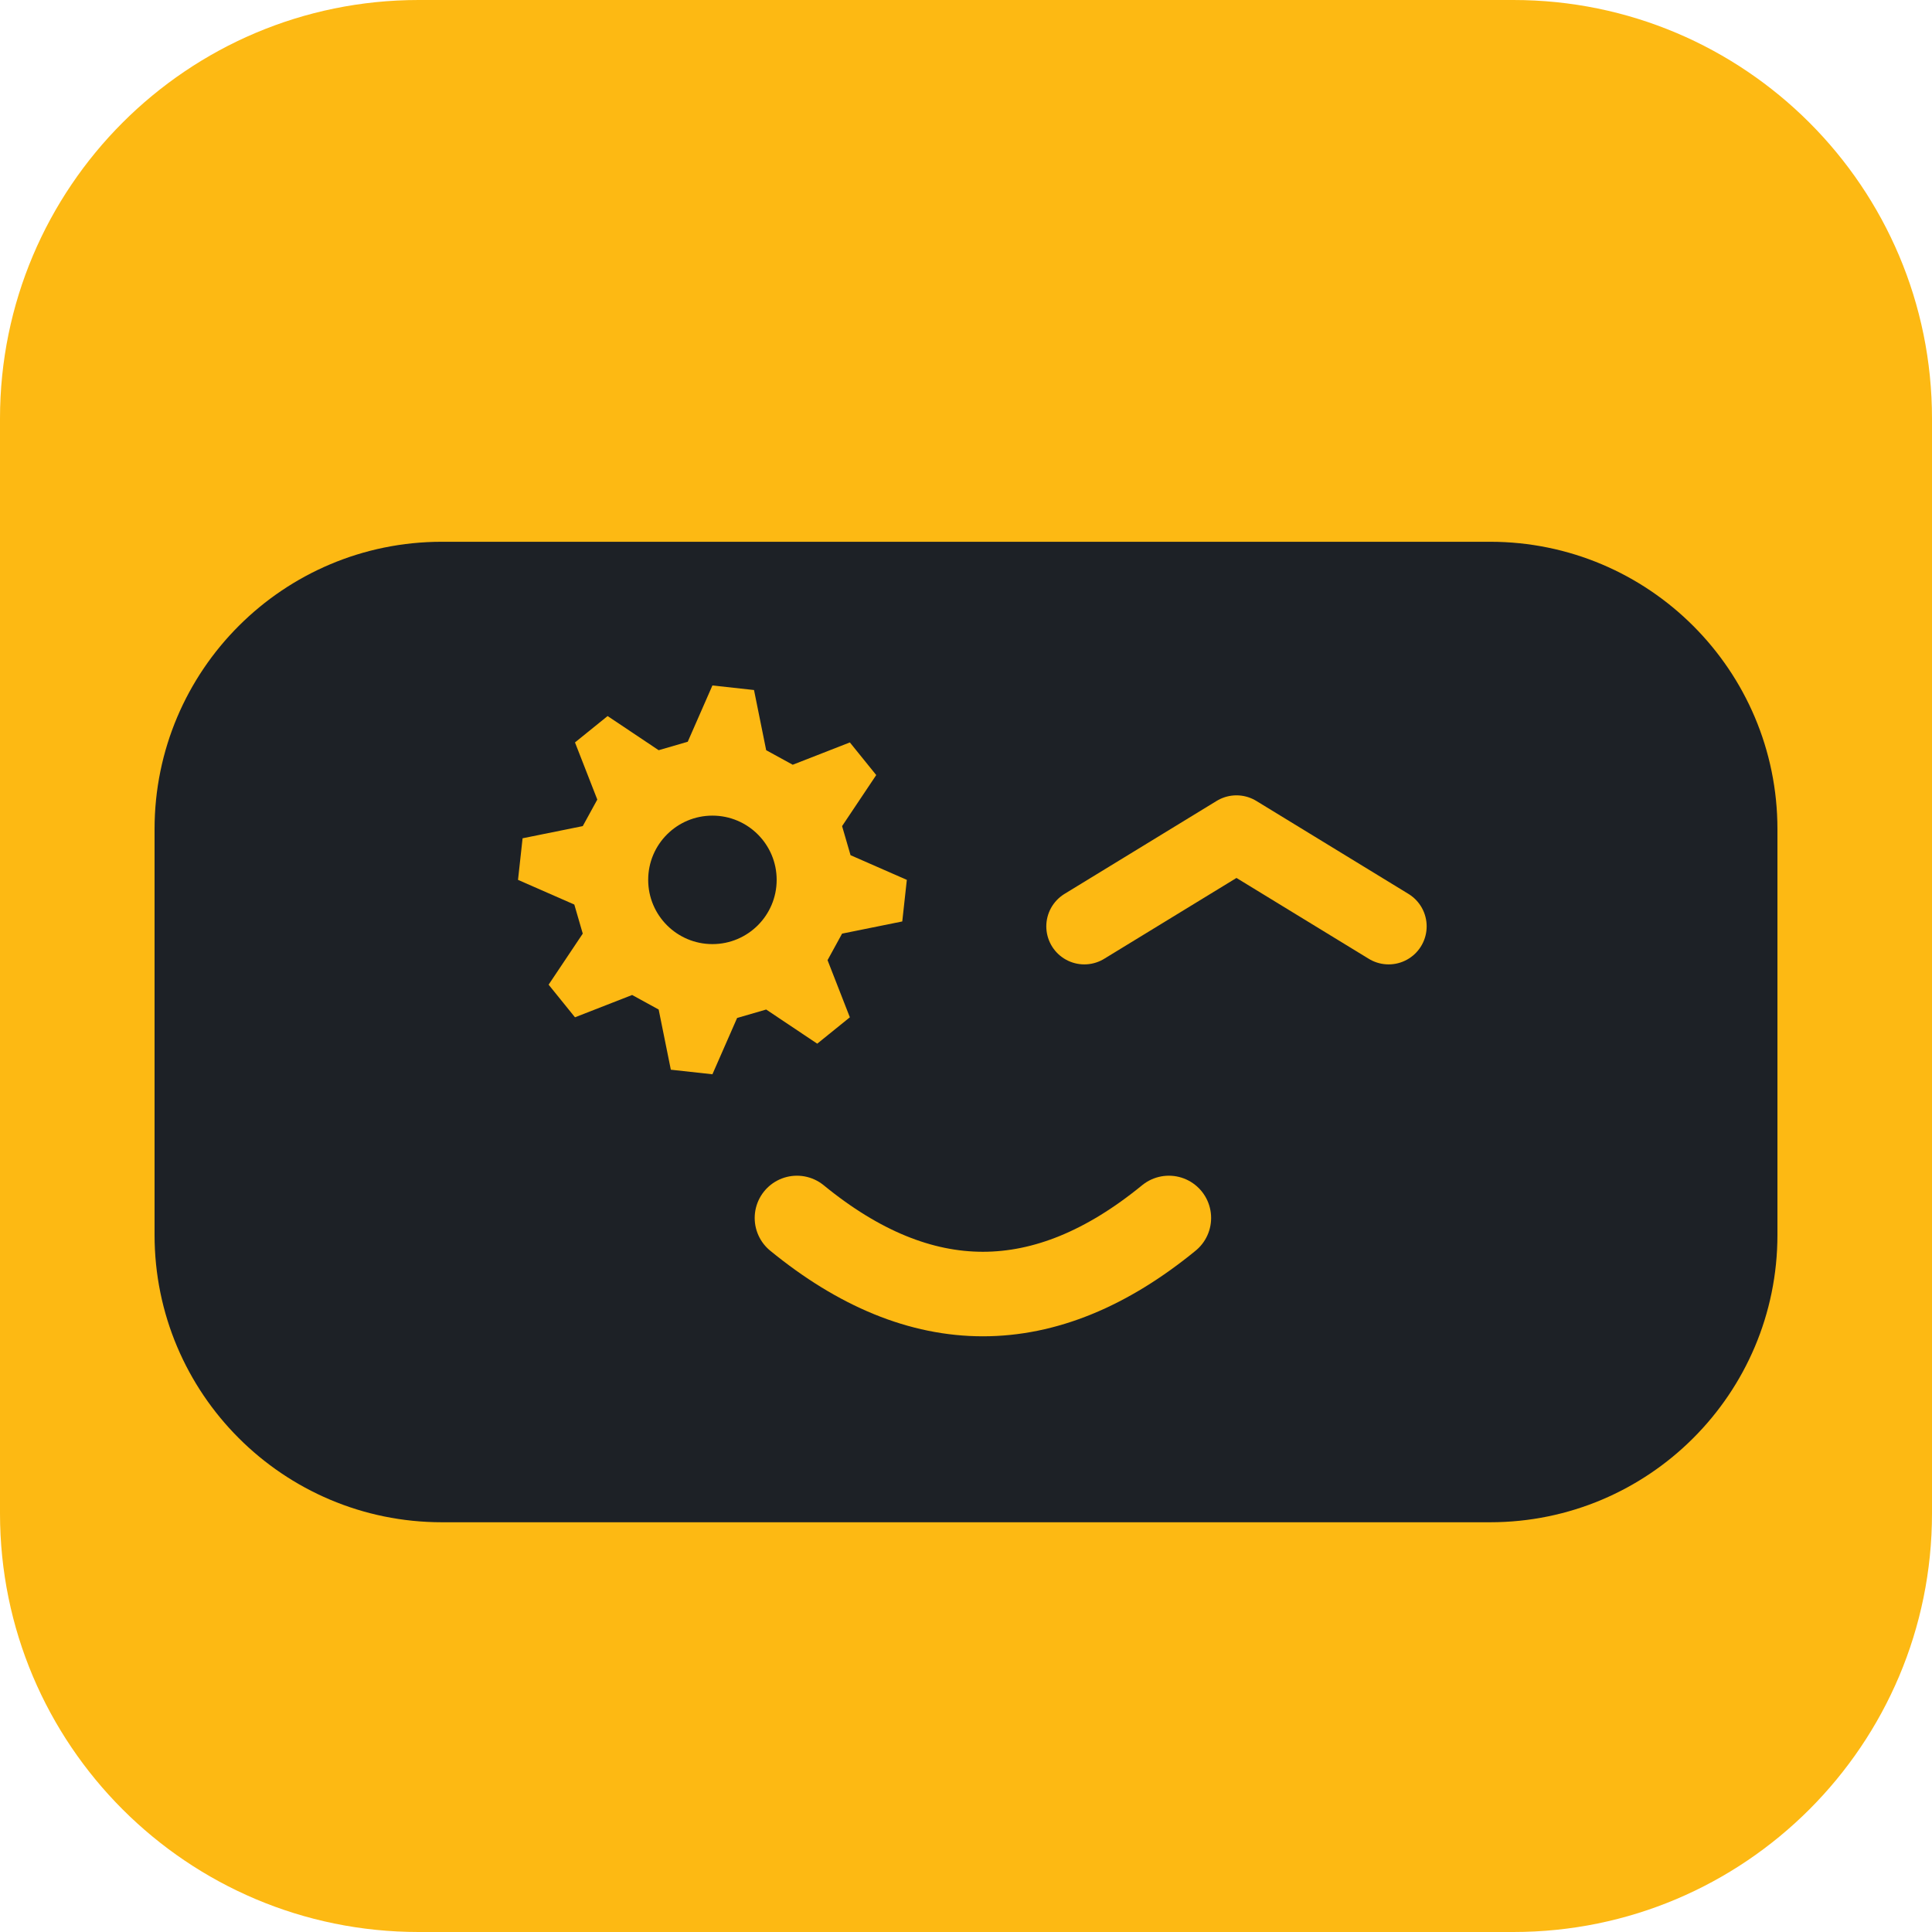
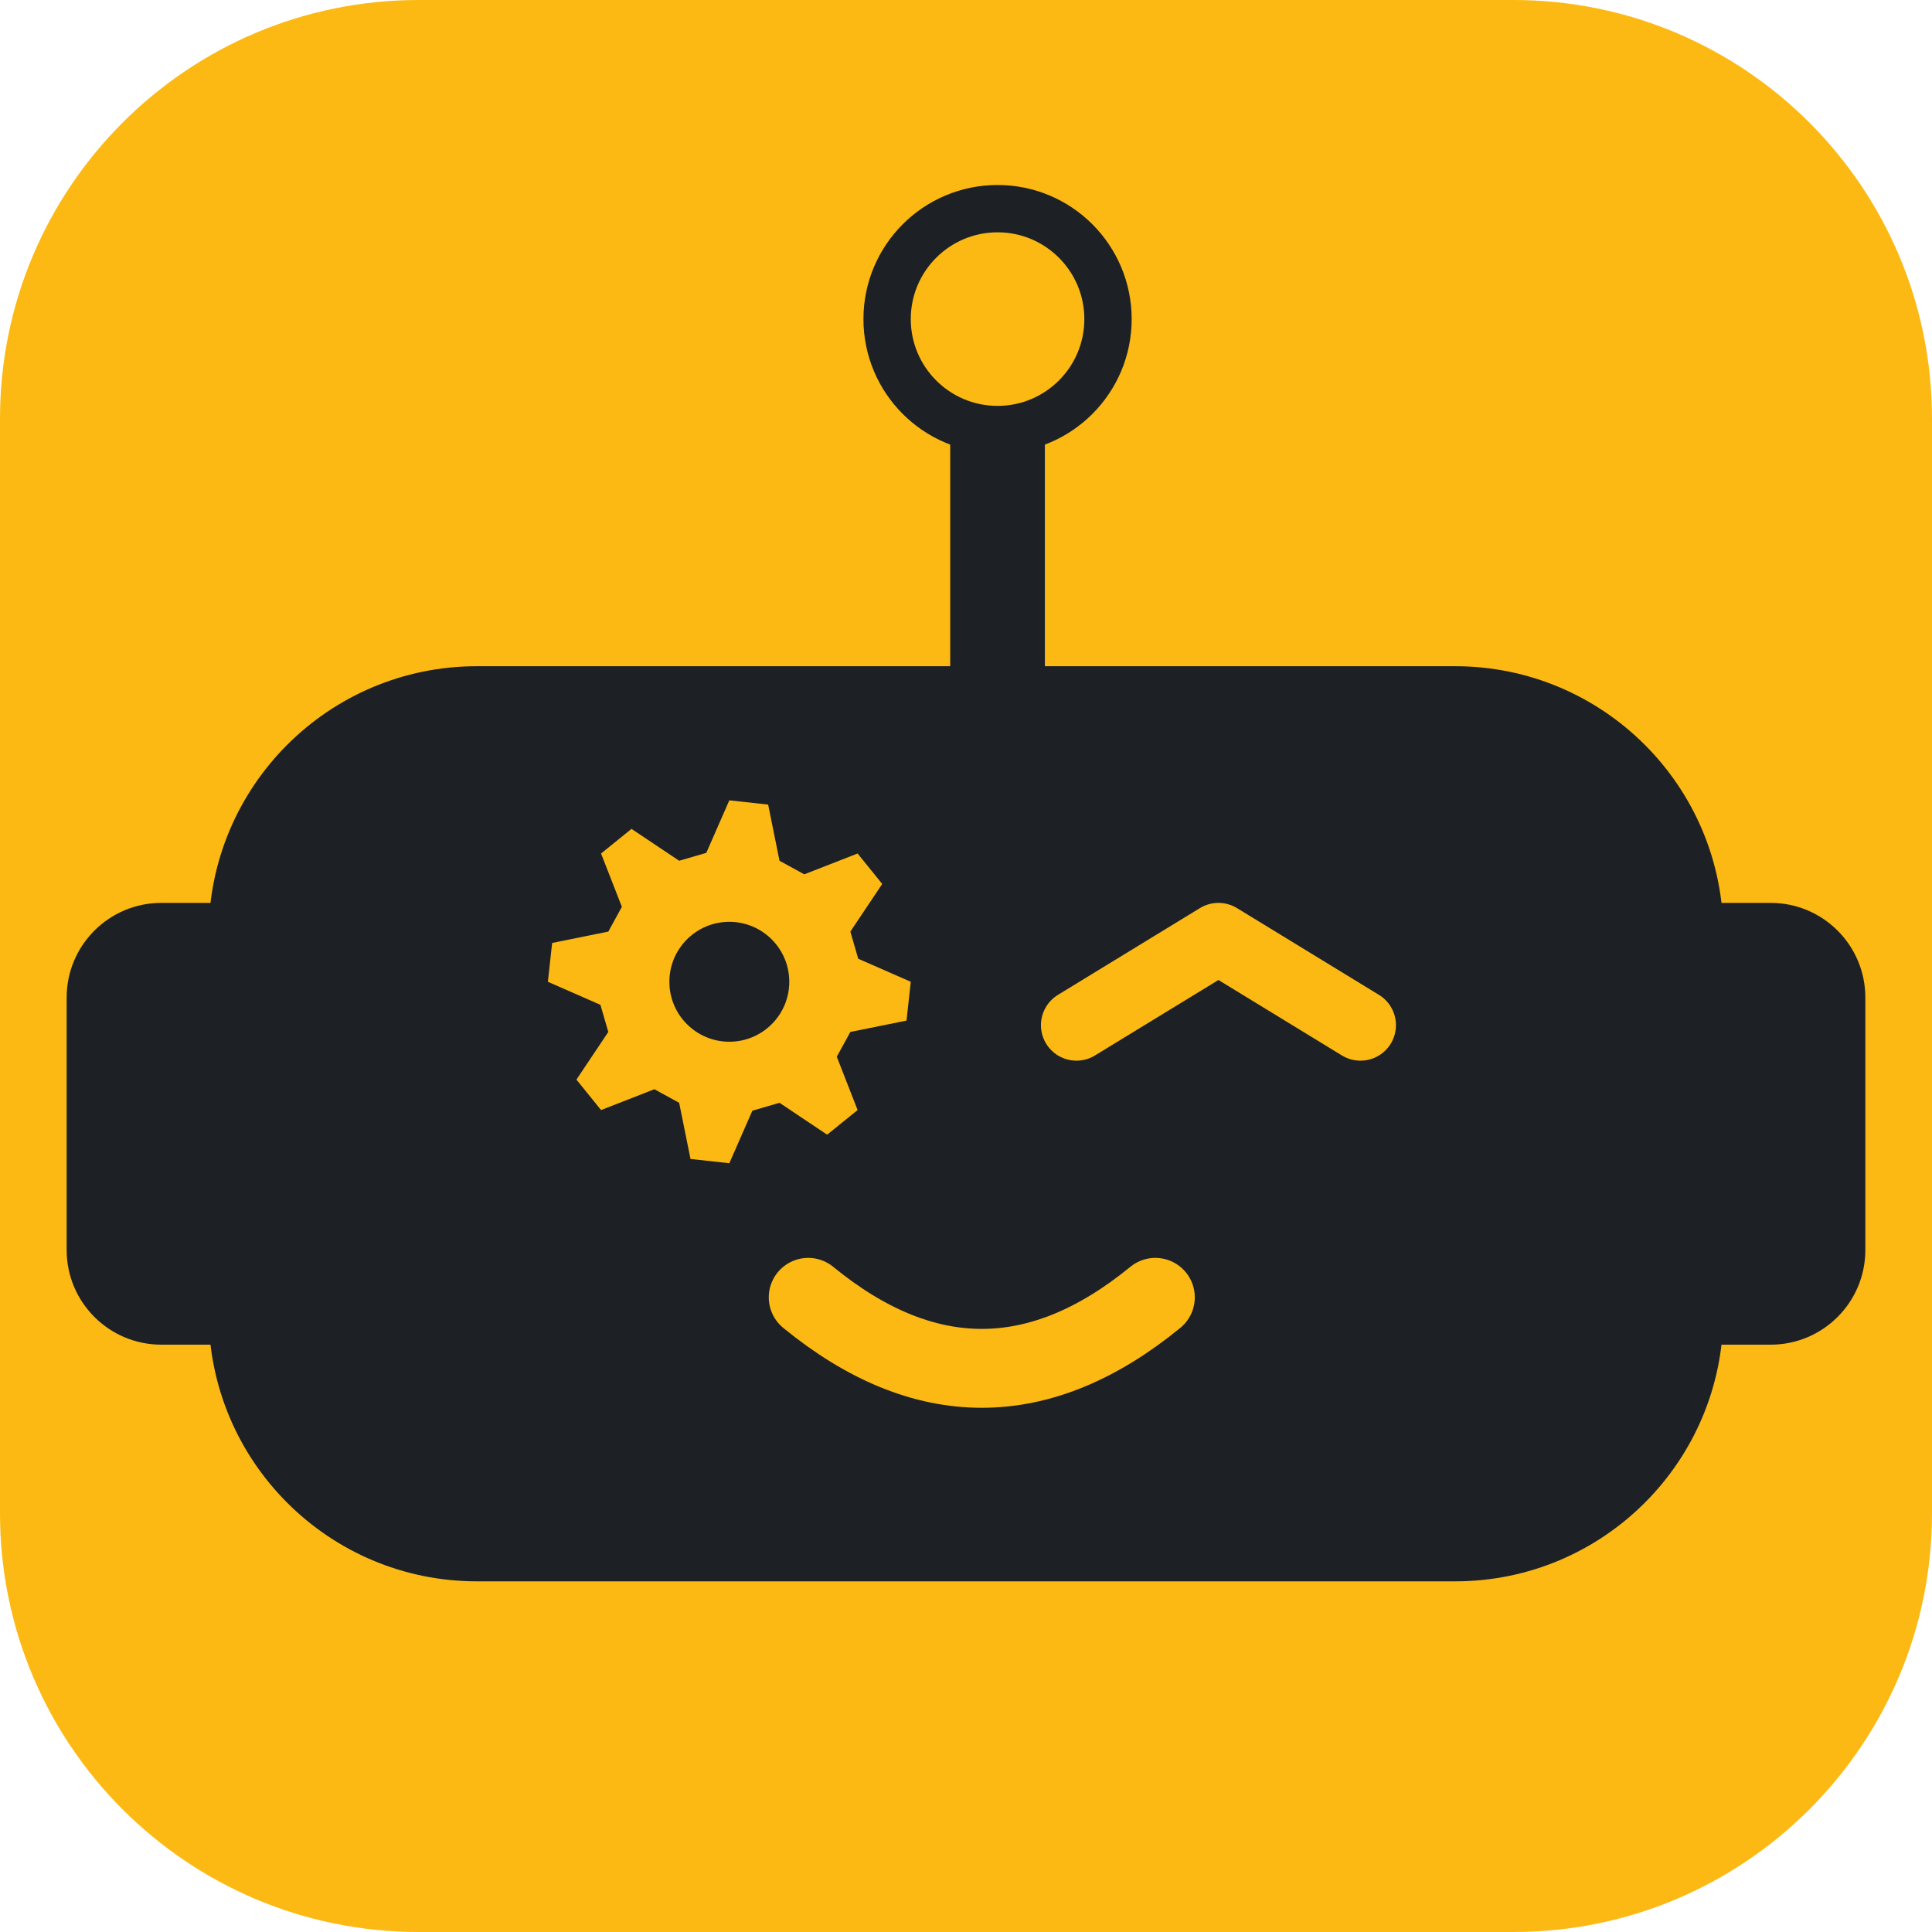
<svg xmlns="http://www.w3.org/2000/svg" viewBox="0 0 120 120" role="img" aria-label="HEATlab">
  <rect width="120" height="120" rx="26" fill="#FDB913" />
-   <g transform="translate(60 62) scale(1.05) translate(-60 -62)">
-     <rect x="12" y="35" width="96" height="58" rx="17" fill="#1d2126" />
-     <path d="M45.00,43.50 L47.46,43.77 L48.18,47.33 L49.75,48.19 L53.13,46.87 L54.69,48.80 L52.67,51.82 L53.17,53.54 L56.50,55.00 L56.23,57.46 L52.67,58.18 L51.81,59.75 L53.13,63.13 L51.20,64.69 L48.18,62.67 L46.46,63.17 L45.00,66.50 L42.54,66.23 L41.82,62.67 L40.25,61.81 L36.87,63.13 L35.31,61.20 L37.33,58.18 L36.83,56.46 L33.50,55.00 L33.77,52.54 L37.33,51.82 L38.19,50.25 L36.87,46.87 L38.80,45.31 L41.82,47.33 L43.54,46.83 Z M41.2,55 a3.8,3.8 0 1,0 7.6,0 a3.8,3.8 0 1,0 -7.6,0 Z" fill="#FDB913" fill-rule="evenodd" />
-     <path d="M67 57.75 L76 52.25 L85 57.75" fill="none" stroke="#FDB913" stroke-width="4.5" stroke-linecap="round" stroke-linejoin="round" />
-     <path d="M50 75 Q61 84 72 75" fill="none" stroke="#FDB913" stroke-width="5" stroke-linecap="round" />
+   <g transform="translate(60 60) scale(.98) translate(-60 -60)">
+     <line x1="62" y1="41" x2="62" y2="24" stroke="#1d2126" stroke-width="6" stroke-linecap="round" />
+     <circle cx="62" cy="19" r="7" fill="#FDB913" stroke="#1d2126" stroke-width="3" />
+     <rect x="3" y="56" width="16" height="28" rx="6" fill="#1d2126" />
+     <rect x="101" y="56" width="16" height="28" rx="6" fill="#1d2126" />
+     <rect x="12" y="41" width="96" height="58" rx="17" fill="#1d2126" />
+     <path d="M45.00,49.50 L47.46,49.77 L48.18,53.33 L49.75,54.19 L53.13,52.87 L54.69,54.80 L52.67,57.82 L53.17,59.54 L56.50,61.00 L56.23,63.46 L52.67,64.18 L51.81,65.75 L53.13,69.13 L51.20,70.69 L48.18,68.67 L46.46,69.17 L45.00,72.50 L42.54,72.23 L41.82,68.67 L40.25,67.81 L36.87,69.13 L35.31,67.20 L37.33,64.18 L36.83,62.46 L33.50,61.00 L33.77,58.54 L37.33,57.82 L38.19,56.25 L36.87,52.87 L38.80,51.31 L41.82,53.33 L43.54,52.83 Z M41.2,61 a3.8,3.8 0 1,0 7.6,0 a3.8,3.8 0 1,0 -7.6,0 Z" fill="#FDB913" fill-rule="evenodd" />
+     <path d="M67 63.75 L76 58.25 L85 63.75" fill="none" stroke="#FDB913" stroke-width="4.5" stroke-linecap="round" stroke-linejoin="round" />
+     <path d="M50 81 Q61 90 72 81" fill="none" stroke="#FDB913" stroke-width="5" stroke-linecap="round" />
  </g>
</svg>
